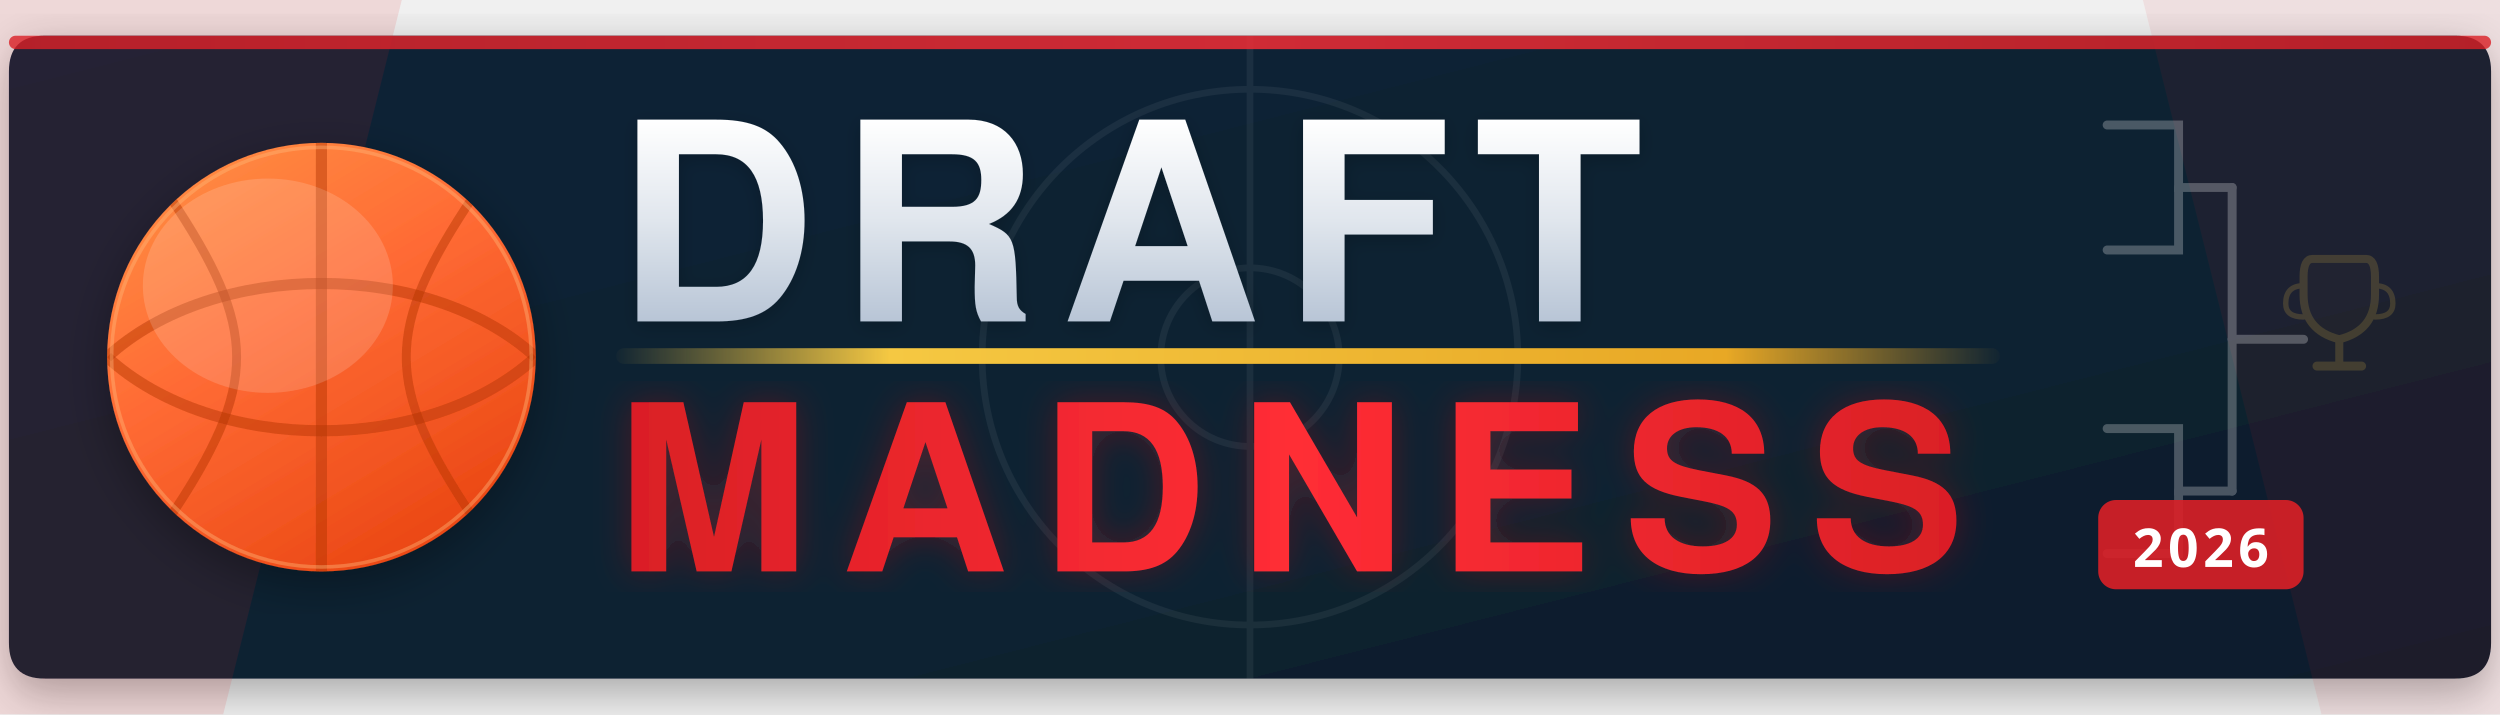
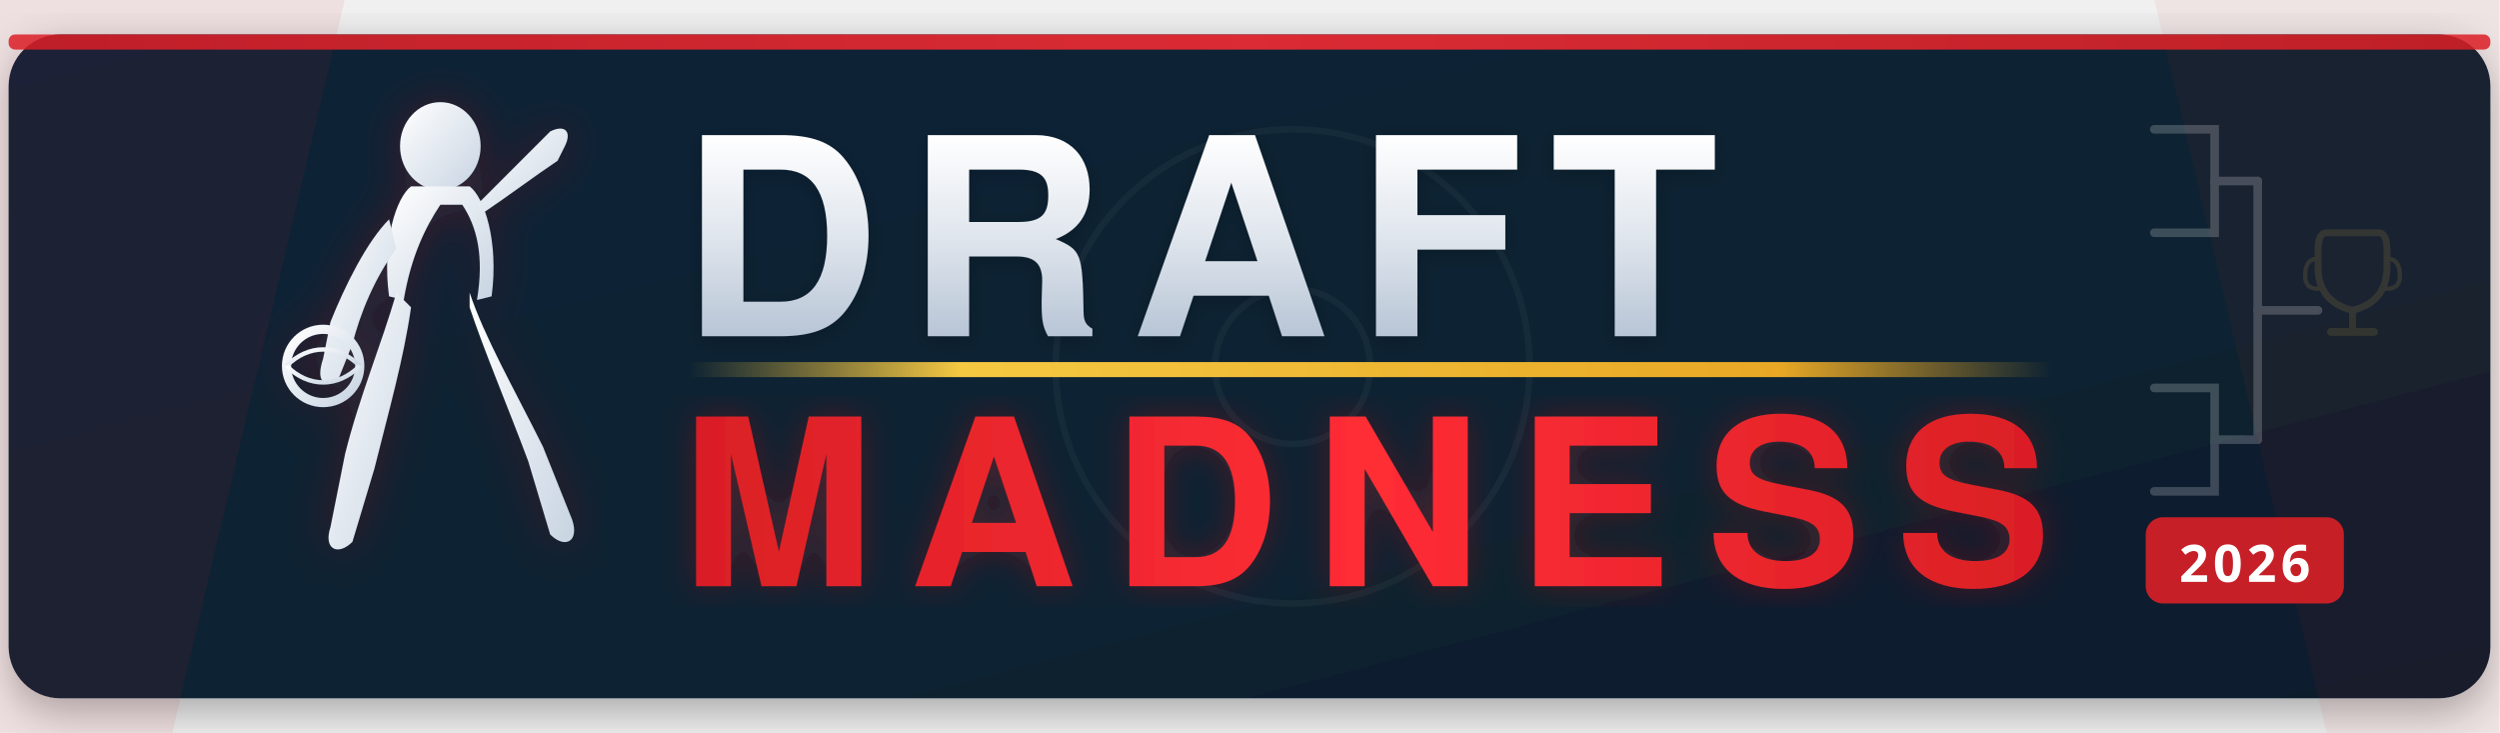
- <svg xmlns="http://www.w3.org/2000/svg" viewBox="0 0 560 160">
+ <svg xmlns="http://www.w3.org/2000/svg" viewBox="0 0 580 170">
  <defs>
    <linearGradient id="navy-deep" x1="0%" y1="0%" x2="100%" y2="100%">
      <stop offset="0%" style="stop-color:#0d2137" />
      <stop offset="100%" style="stop-color:#091f2c" />
    </linearGradient>
    <linearGradient id="crimson" x1="0%" y1="0%" x2="100%" y2="0%">
      <stop offset="0%" style="stop-color:#da1f26" />
      <stop offset="50%" style="stop-color:#ff2d35" />
      <stop offset="100%" style="stop-color:#da1f26" />
-     </linearGradient>
-     <linearGradient id="ball-hot" x1="20%" y1="0%" x2="80%" y2="100%">
-       <stop offset="0%" style="stop-color:#ff8c42" />
-       <stop offset="40%" style="stop-color:#ff6b35" />
-       <stop offset="100%" style="stop-color:#e84310" />
    </linearGradient>
    <linearGradient id="chrome" x1="0%" y1="0%" x2="0%" y2="100%">
      <stop offset="0%" style="stop-color:#ffffff" />
      <stop offset="50%" style="stop-color:#e0e6ed" />
      <stop offset="100%" style="stop-color:#b8c5d6" />
    </linearGradient>
    <linearGradient id="gold-bar" x1="0%" y1="0%" x2="100%" y2="0%">
      <stop offset="0%" style="stop-color:#f5c842; stop-opacity:0" />
      <stop offset="20%" style="stop-color:#f5c842" />
      <stop offset="80%" style="stop-color:#e8a825" />
      <stop offset="100%" style="stop-color:#e8a825; stop-opacity:0" />
+     </linearGradient>
+     <linearGradient id="player-grad" x1="0%" y1="0%" x2="100%" y2="100%">
+       <stop offset="0%" style="stop-color:#ffffff" />
+       <stop offset="100%" style="stop-color:#c8d4e2" />
    </linearGradient>
    <filter id="glow-red">
      <feGaussianBlur stdDeviation="4" result="blur" />
      <feFlood flood-color="#da1f26" flood-opacity="0.3" />
      <feComposite in2="blur" operator="in" />
      <feComposite in="SourceGraphic" />
    </filter>
    <filter id="drop">
      <feDropShadow dx="0" dy="3" stdDeviation="5" flood-color="#00000050" />
    </filter>
    <filter id="drop-sm">
      <feDropShadow dx="0" dy="1" stdDeviation="2" flood-color="#00000030" />
    </filter>
-     <clipPath id="ball-clip">
-       <circle cx="0" cy="0" r="48" />
-     </clipPath>
+     <filter id="player-glow">
+       <feDropShadow dx="0" dy="0" stdDeviation="6" flood-color="#da1f2640" />
+     </filter>
  </defs>
-   <path d="M10,8 H550 Q558,8 558,16 V144 Q558,152 550,152 H10 Q2,152 2,144 V16 Q2,8 10,8 Z" fill="url(#navy-deep)" rx="12" filter="url(#drop)" />
-   <polygon points="0,0 90,0 50,160 0,160" fill="#da1f26" opacity="0.12" />
-   <polygon points="480,0 560,0 560,160 520,160" fill="#da1f26" opacity="0.08" />
-   <g opacity="0.06" stroke="white" fill="none" stroke-width="1.5">
-     <circle cx="280" cy="80" r="60" />
-     <circle cx="280" cy="80" r="20" />
-     <line x1="280" y1="8" x2="280" y2="152" />
+   <rect x="2" y="8" width="576" height="154" rx="12" fill="url(#navy-deep)" filter="url(#drop)" />
+   <rect x="2" y="8" width="576" height="3.5" rx="1.5" fill="url(#crimson)" opacity="0.85" />
+   <polygon points="0,0 80,0 40,170 0,170" fill="#da1f26" opacity="0.08" />
+   <polygon points="500,0 580,0 580,170 540,170" fill="#da1f26" opacity="0.06" />
+   <g opacity="0.04" stroke="white" fill="none" stroke-width="1.5">
+     <circle cx="300" cy="85" r="55" />
+     <circle cx="300" cy="85" r="18" />
  </g>
-   <g transform="translate(72, 80)" filter="url(#drop)">
-     <circle cx="0" cy="0" r="48" fill="url(#ball-hot)" />
-     <g clip-path="url(#ball-clip)" stroke="#b33500" stroke-opacity="0.45" fill="none">
-       <path d="M-48,0 C-24,-22 24,-22 48,0" stroke-width="2.5" />
-       <path d="M-48,0 C-24,22 24,22 48,0" stroke-width="2.5" />
-       <line x1="0" y1="-48" x2="0" y2="48" stroke-width="2.5" />
-       <path d="M-34,-36 C-14,-6 -14,6 -34,36" stroke-width="2" />
-       <path d="M34,-36 C14,-6 14,6 34,36" stroke-width="2" />
-     </g>
-     <ellipse cx="-12" cy="-16" rx="28" ry="24" fill="white" opacity="0.15" />
-     <circle cx="0" cy="0" r="47" fill="none" stroke="#ffb87a" stroke-width="0.8" opacity="0.4" />
-   </g>
-   <text x="138" y="72" font-family="'Arial Black', 'Impact', 'Helvetica Neue', sans-serif" font-size="62" font-weight="900" fill="url(#chrome)" letter-spacing="5" filter="url(#drop-sm)">DRAFT</text>
-   <text x="138" y="128" font-family="'Arial Black', 'Impact', 'Helvetica Neue', sans-serif" font-size="52" font-weight="900" fill="url(#crimson)" letter-spacing="7" filter="url(#glow-red)">MADNESS</text>
-   <rect x="138" y="78" width="310" height="3.5" rx="1.75" fill="url(#gold-bar)" />
-   <g transform="translate(472, 28)" stroke="white" stroke-width="2" opacity="0.25" fill="none" stroke-linecap="round">
-     <path d="M0,0 H16 V14 H28" />
-     <path d="M0,28 H16 V14" />
-     <path d="M0,68 H16 V82 H28" />
-     <path d="M0,96 H16 V82" />
-     <path d="M28,14 V48 H28" />
-     <path d="M28,82 V48" />
-     <path d="M28,48 H44" />
-     <g transform="translate(52, 40)" stroke="#f5c842" opacity="0.7">
-       <path d="M-6,-10 Q-8,-10 -8,-6 V-2 Q-8,6 0,8 Q8,6 8,-2 V-6 Q8,-10 6,-10 Z" stroke-width="1.8" fill="#f5c84215" />
-       <line x1="0" y1="8" x2="0" y2="14" stroke-width="1.8" />
-       <line x1="-5" y1="14" x2="5" y2="14" stroke-width="2" />
-       <path d="M-8,-4 Q-12,-4 -12,0 Q-12,3 -8,3" stroke-width="1.2" fill="none" />
-       <path d="M8,-4 Q12,-4 12,0 Q12,3 8,3" stroke-width="1.2" fill="none" />
+   <g transform="translate(58, 22) scale(0.85)" filter="url(#player-glow)">
+     <g fill="url(#player-grad)">
+       <ellipse cx="52" cy="14" rx="11" ry="12" />
+       <path d="M44,25 C40,28 36,40 38,55 L42,56 C44,44 48,36 52,30 L58,30 C62,36 64,44 62,56 L66,55 C68,40 64,28 60,25 Z" />
+       <path d="M38,34 C32,40 26,52 22,62 L20,72 C18,78 20,80 24,78 L28,68 C30,60 34,50 40,42 Z" />
+       <path d="M64,32 C70,28 78,22 84,18 L86,14 C88,10 86,8 82,10 L76,16 C72,20 66,26 62,30 Z" />
+       <path d="M40,54 C36,68 30,82 26,98 L22,118 C20,124 24,126 28,122 L34,102 C38,86 42,72 44,58 Z" />
+       <path d="M60,54 C64,66 72,80 80,96 L88,116 C90,122 86,124 82,120 L76,100 C70,84 64,70 60,58 Z" />
+       <circle cx="20" cy="74" r="10" fill="none" stroke="url(#player-grad)" stroke-width="2.5" />
+       <path d="M10,74 C16,68 24,68 30,74" fill="none" stroke="url(#player-grad)" stroke-width="1.2" />
+       <path d="M10,74 C16,80 24,80 30,74" fill="none" stroke="url(#player-grad)" stroke-width="1.2" />
+       <line x1="20" y1="64" x2="20" y2="84" stroke="url(#player-grad)" stroke-width="1.2" />
    </g>
  </g>
-   <rect x="470" y="112" width="46" height="20" rx="4" fill="#da1f26" opacity="0.9" />
-   <text x="493" y="127" text-anchor="middle" font-family="'Arial Black', sans-serif" font-size="12" font-weight="900" fill="white" letter-spacing="1">2026</text>
-   <rect x="2" y="8" width="556" height="3" rx="1.5" fill="url(#crimson)" opacity="0.8" />
+   <text x="158" y="78" font-family="'Arial Black', 'Impact', 'Helvetica Neue', sans-serif" font-size="64" font-weight="900" fill="url(#chrome)" letter-spacing="6" filter="url(#drop-sm)">DRAFT</text>
+   <rect x="158" y="84" width="320" height="3.5" rx="1.75" fill="url(#gold-bar)" />
+   <text x="158" y="136" font-family="'Arial Black', 'Impact', 'Helvetica Neue', sans-serif" font-size="54" font-weight="900" fill="url(#crimson)" letter-spacing="8" filter="url(#glow-red)">MADNESS</text>
+   <g transform="translate(500, 30)" stroke="white" stroke-width="2" opacity="0.2" fill="none" stroke-linecap="round">
+     <path d="M0,0 H14 V12 H24" />
+     <path d="M0,24 H14 V12" />
+     <path d="M0,60 H14 V72 H24" />
+     <path d="M0,84 H14 V72" />
+     <path d="M24,12 V42" />
+     <path d="M24,72 V42" />
+     <path d="M24,42 H38" />
+     <g transform="translate(46, 34)" stroke="#f5c842" opacity="0.6">
+       <path d="M-6,-10 Q-8,-10 -8,-6 V-2 Q-8,6 0,8 Q8,6 8,-2 V-6 Q8,-10 6,-10 Z" stroke-width="1.6" fill="#f5c84210" />
+       <line x1="0" y1="8" x2="0" y2="13" stroke-width="1.6" />
+       <line x1="-5" y1="13" x2="5" y2="13" stroke-width="1.8" />
+       <path d="M-8,-4 Q-11,-4 -11,0 Q-11,3 -8,3" stroke-width="1" fill="none" />
+       <path d="M8,-4 Q11,-4 11,0 Q11,3 8,3" stroke-width="1" fill="none" />
+     </g>
+   </g>
+   <rect x="498" y="120" width="46" height="20" rx="4" fill="#da1f26" opacity="0.9" />
+   <text x="521" y="135" text-anchor="middle" font-family="'Arial Black', sans-serif" font-size="12" font-weight="900" fill="white" letter-spacing="1">2026</text>
</svg>
